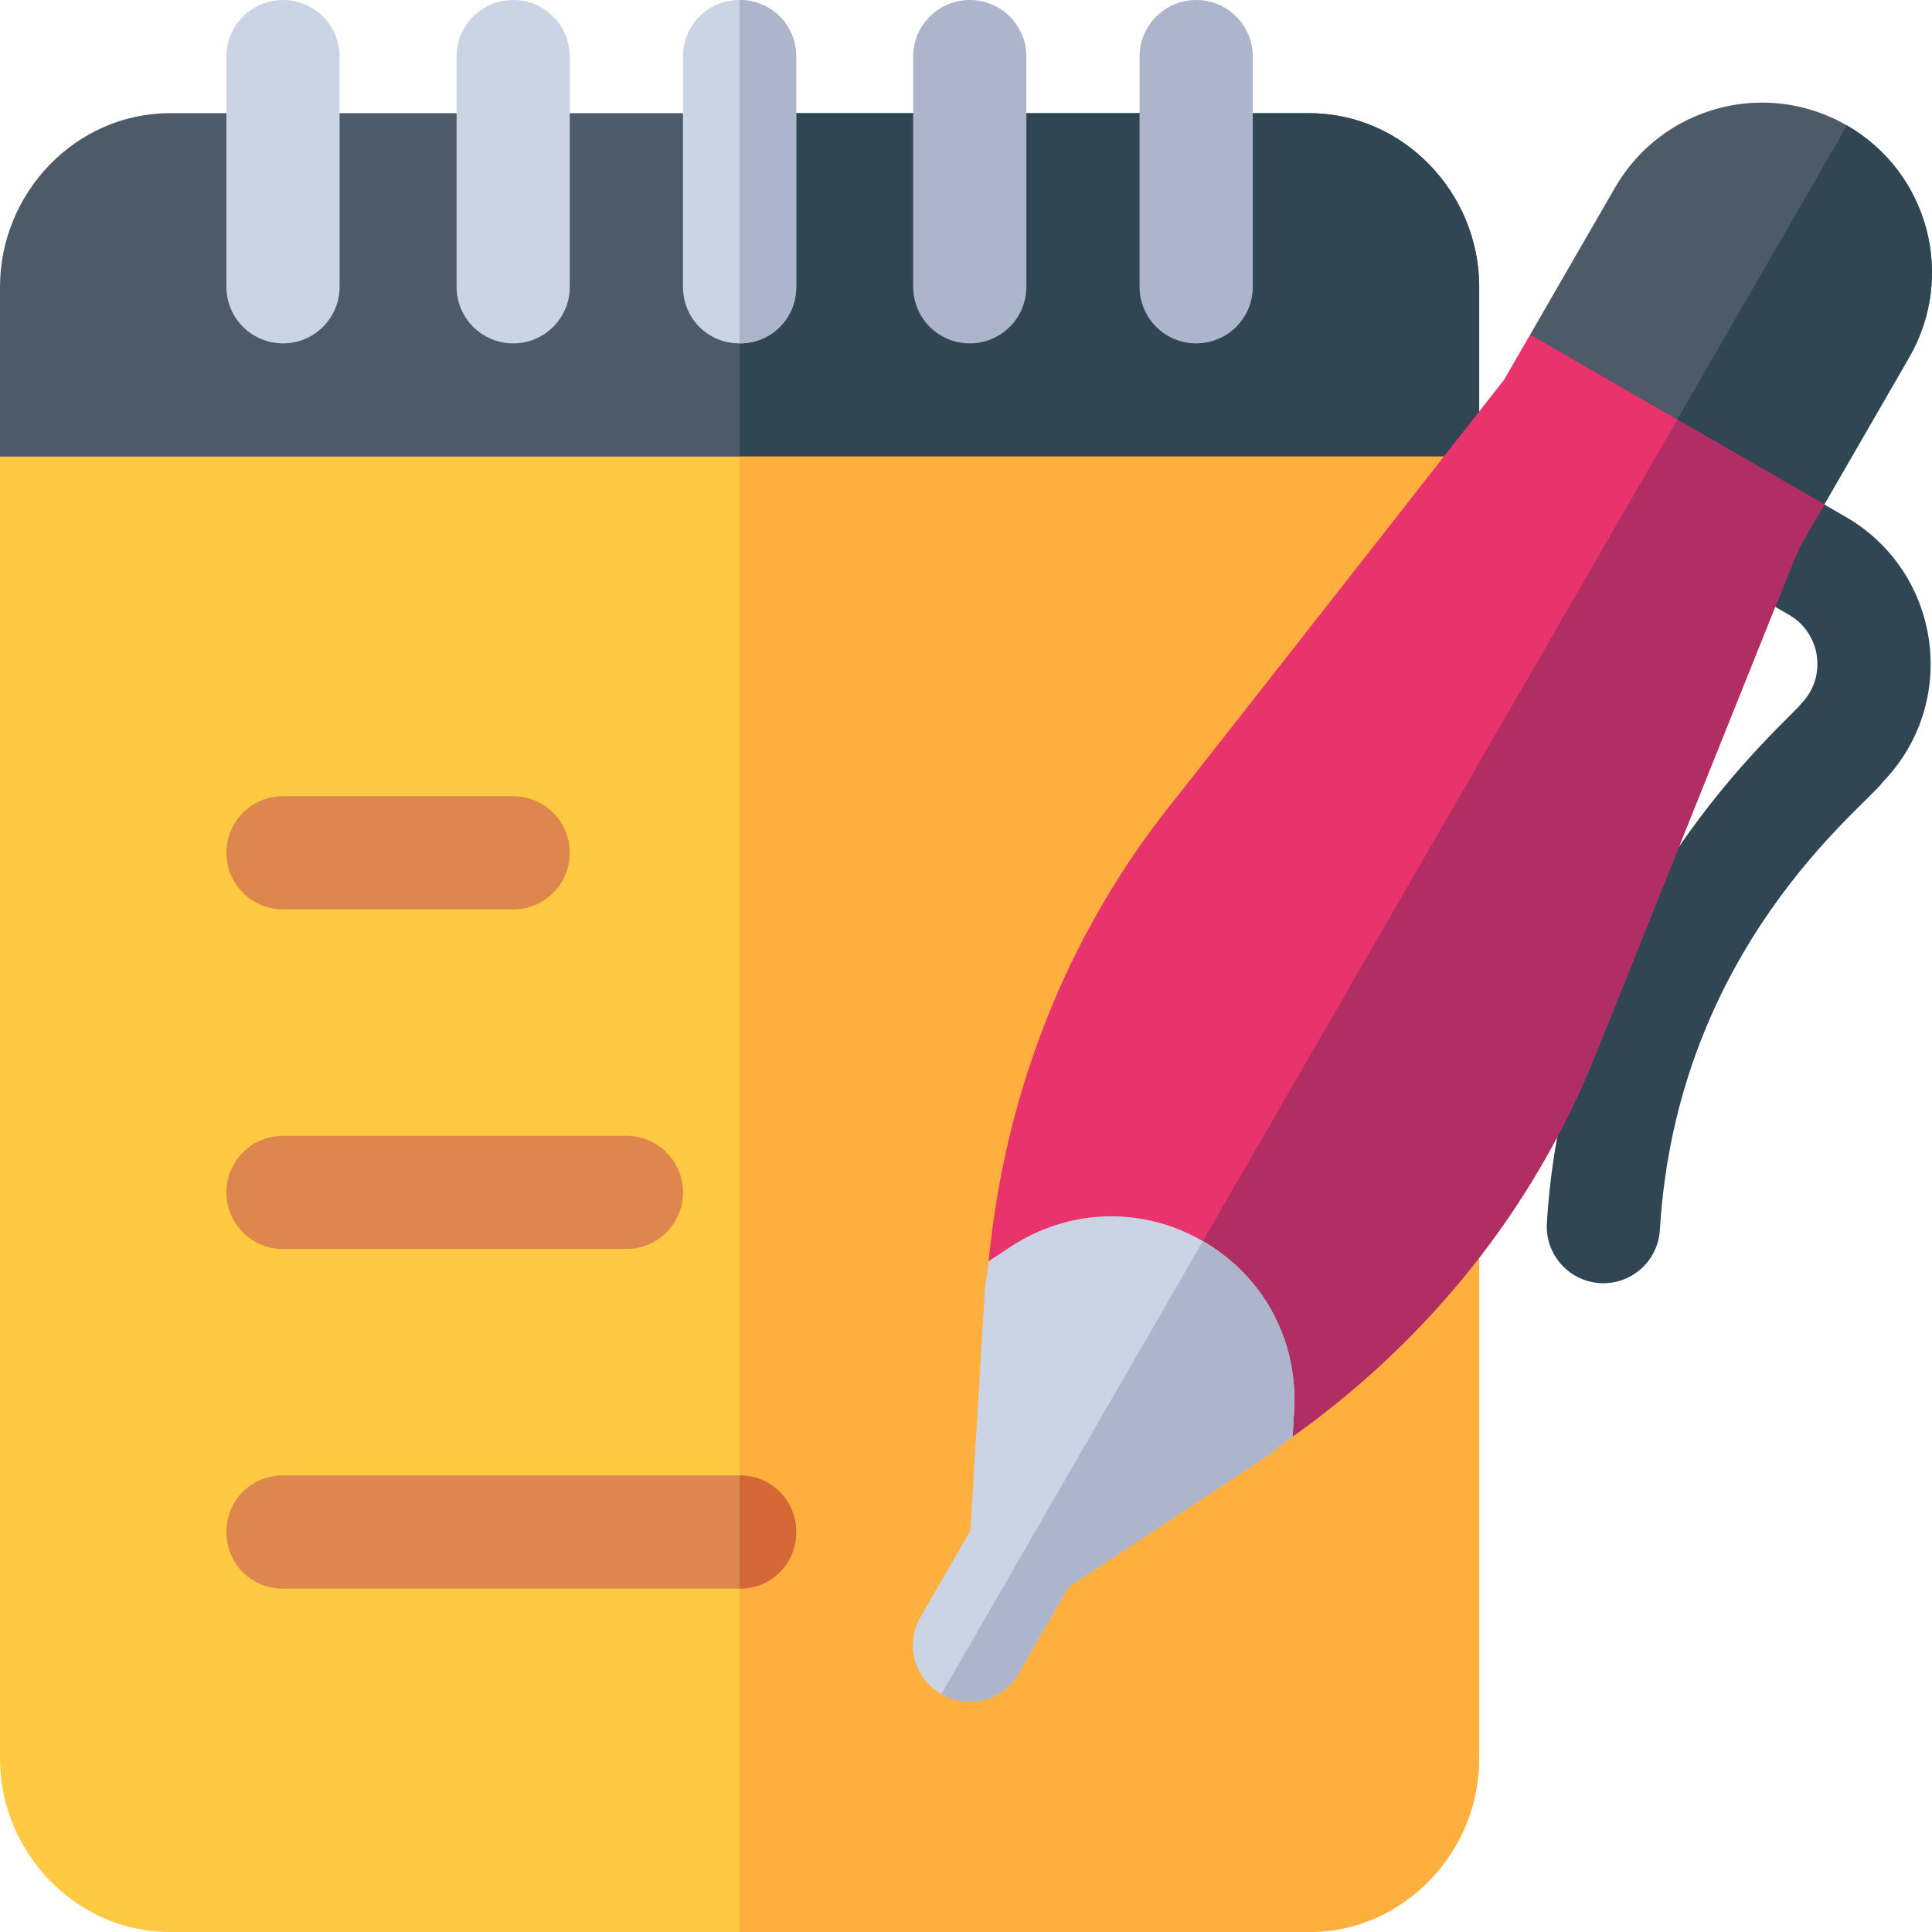
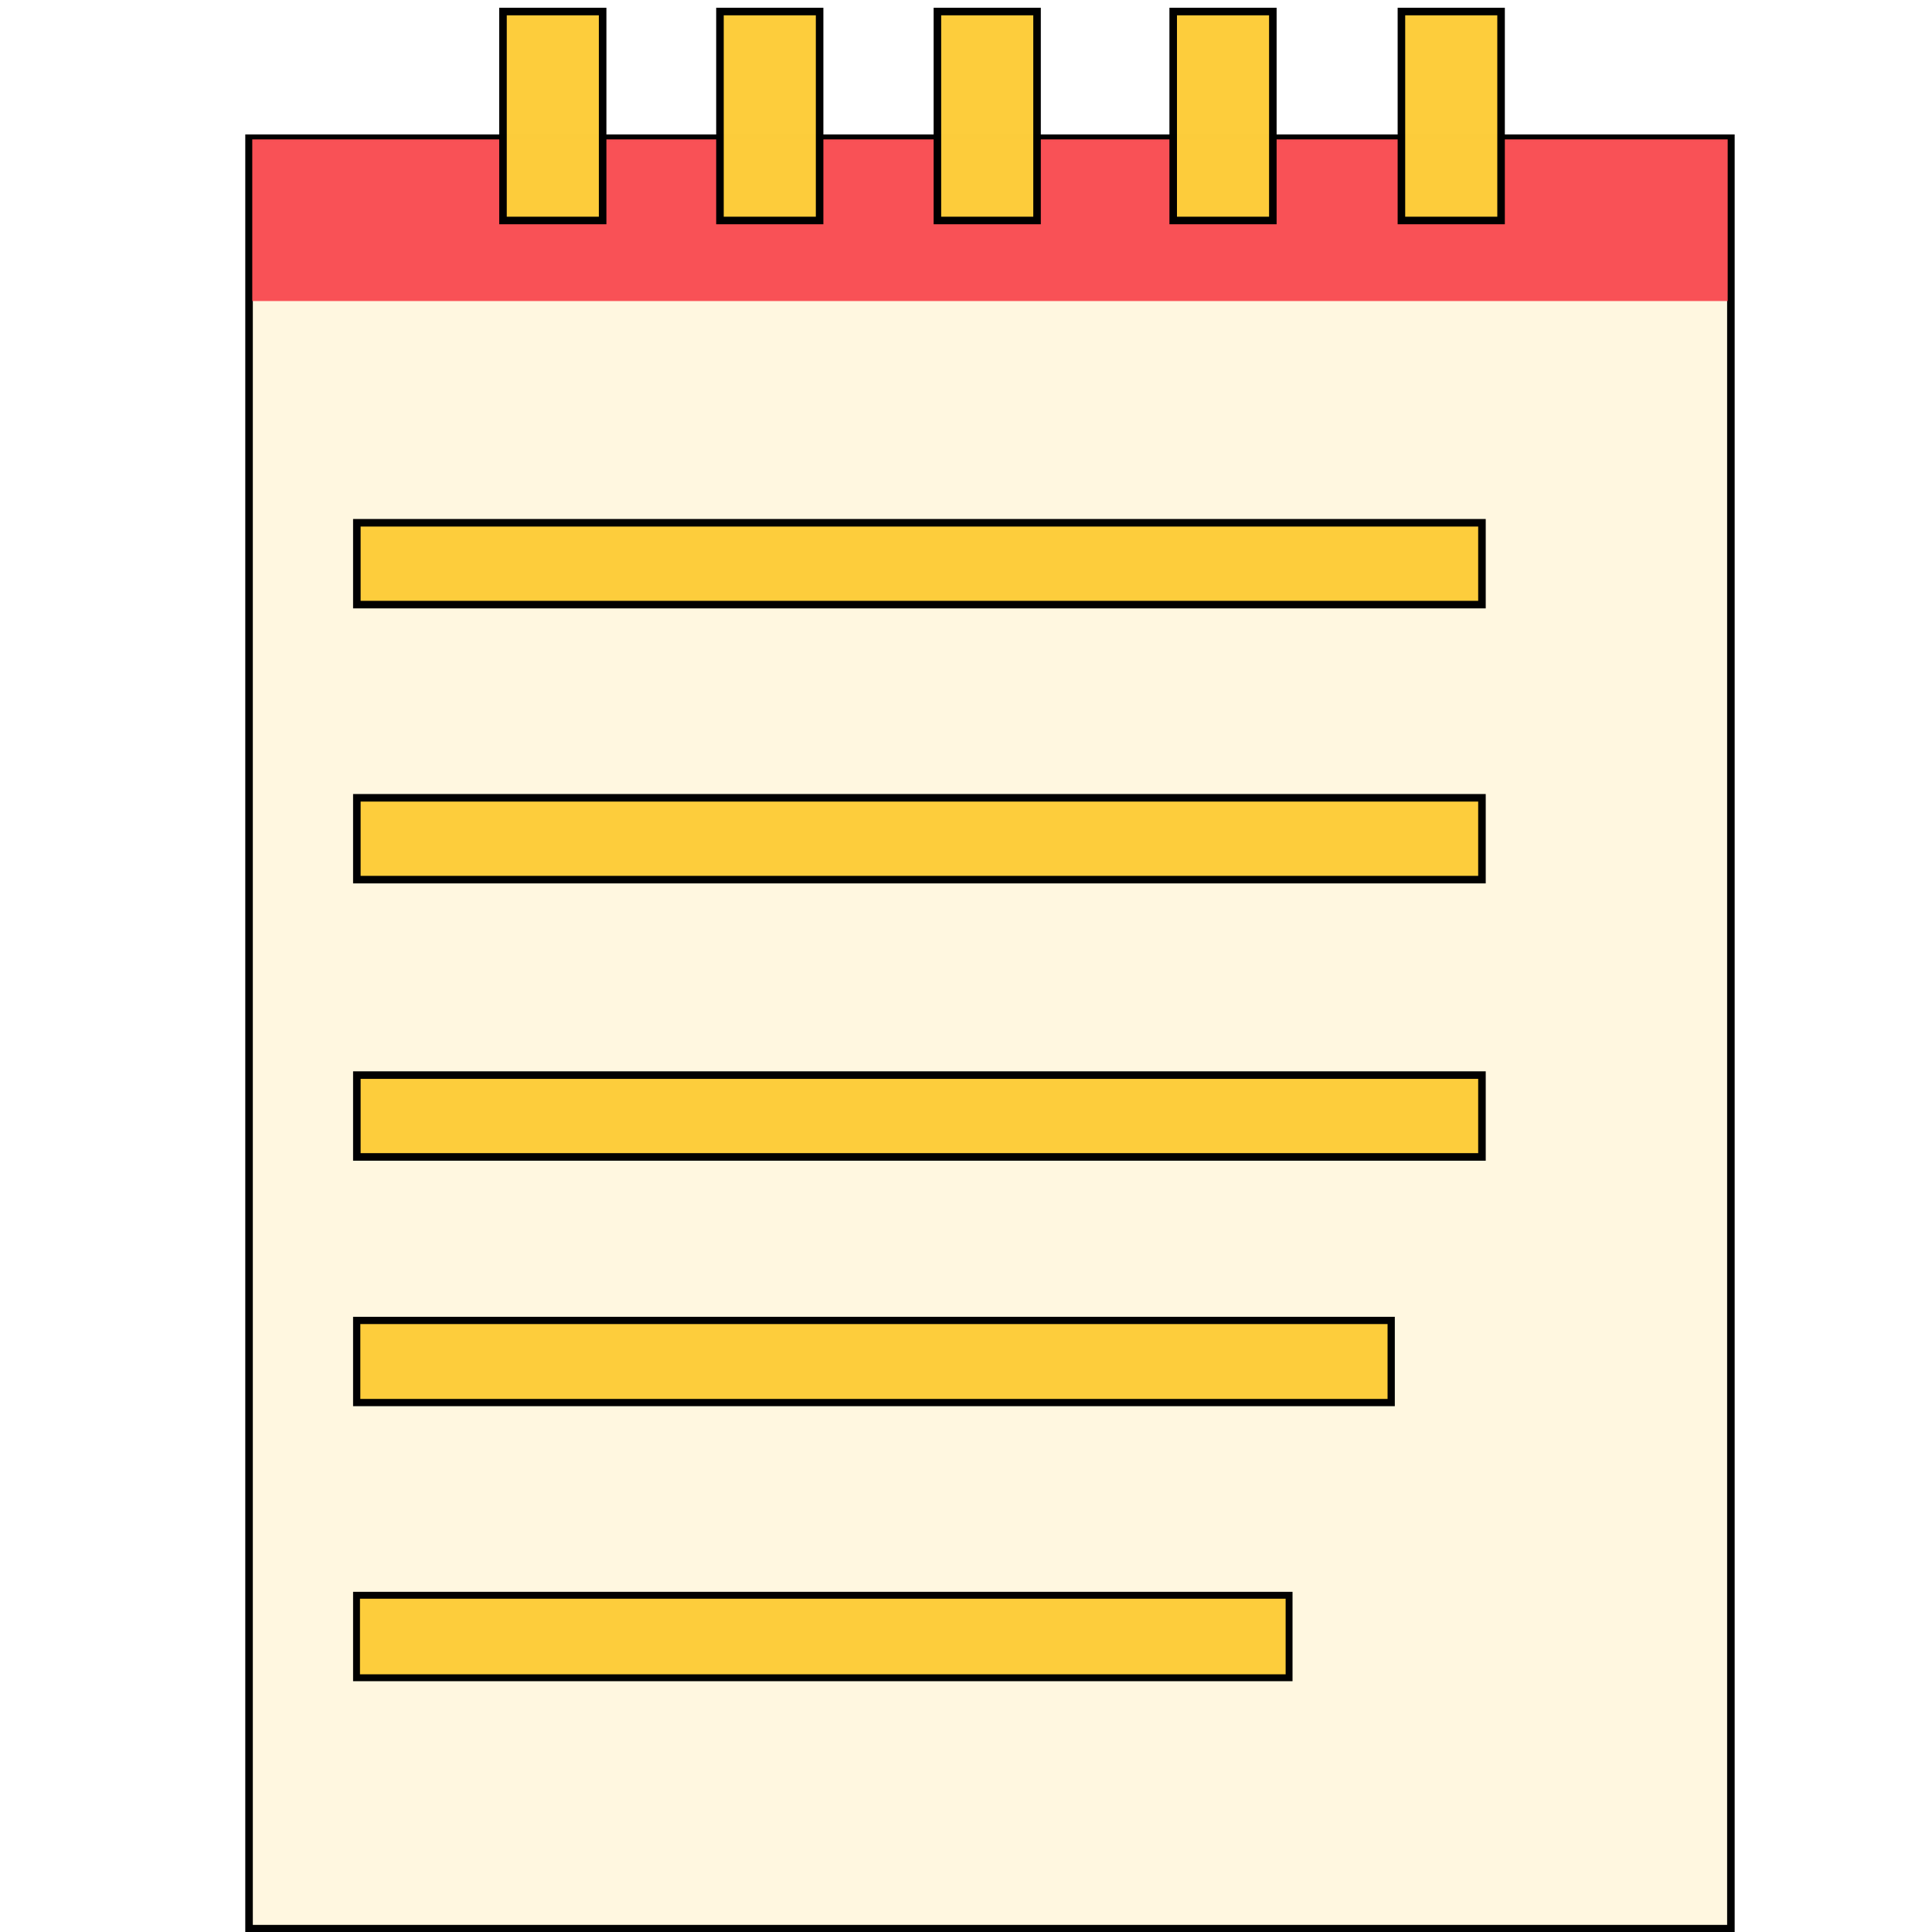
<svg xmlns="http://www.w3.org/2000/svg" version="1.1" id="Layer_1" x="0px" y="0px" viewBox="0 0 512 512" style="enable-background:new 0 0 512 512;" xml:space="preserve" width="512" height="512">
-   <g>
-     <path style="fill:#4D5A68;" d="M392,76v45l-30,30H30L0,121V76c0-24.901,20.099-46,45-46h302C371.901,30,392,51.099,392,76z" />
-     <path style="fill:#304653;" d="M392,76v45l-30,30H196V30h151C371.901,30,392,51.099,392,76z" />
-     <path style="fill:#FFCA42;" d="M392,121v345c0,24.899-20.099,46-45,46H45c-24.901,0-45-21.101-45-46V121H392z" />
-     <path style="fill:#FFAF3E;" d="M392,121v345c0,24.899-20.099,46-45,46H196V121H392z" />
-     <path style="fill:#CAD4E4;" d="M75,91c-8.291,0-15-6.709-15-15V15c0-8.291,6.709-15,15-15s15,6.709,15,15v61   C90,84.291,83.291,91,75,91z" />
-     <path style="fill:#CAD4E4;" d="M136,91c-8.291,0-15-6.709-15-15V15c0-8.291,6.709-15,15-15s15,6.709,15,15v61   C151,84.291,144.291,91,136,91z" />
-     <path style="fill:#CAD4E4;" d="M211,15v61c0,8.399-6.599,15-15,15s-15-6.601-15-15V15c0-8.401,6.599-15,15-15S211,6.599,211,15z" />
-     <path style="fill:#ADB5CC;" d="M257,91c-8.291,0-15-6.709-15-15V15c0-8.291,6.709-15,15-15s15,6.709,15,15v61   C272,84.291,265.291,91,257,91z" />
-     <path style="fill:#ADB5CC;" d="M317,91c-8.291,0-15-6.709-15-15V15c0-8.291,6.709-15,15-15s15,6.709,15,15v61   C332,84.291,325.291,91,317,91z" />
-     <path style="fill:#DD864D;" d="M211,406c0,8.399-6.599,15-15,15H75c-8.401,0-15-6.601-15-15c0-8.401,6.599-15,15-15h121   C204.401,391,211,397.599,211,406z" />
-     <path style="fill:#DD864D;" d="M166,331H75c-8.291,0-15-6.709-15-15s6.709-15,15-15h91c8.291,0,15,6.709,15,15S174.291,331,166,331   z" />
-     <path style="fill:#DD864D;" d="M136,241H75c-8.291,0-15-6.709-15-15s6.709-15,15-15h61c8.291,0,15,6.709,15,15S144.291,241,136,241   z" />
-     <g>
-       <g>
-         <path style="fill:#304653;" d="M409.935,324.164c5.067-84.618,64.045-132.937,67.493-137.79     c6.776-6.997,5.152-18.541-3.293-23.417l-18.686-10.789c-7.18-4.146-9.636-13.31-5.49-20.49c4.146-7.18,13.31-9.636,20.49-5.49     l18.686,10.789c25.341,14.63,30.214,49.185,9.847,70.248c-4.853,6.77-54.64,44.06-59.098,118.737     c-0.497,8.272-7.602,14.572-15.874,14.076C415.668,339.514,409.452,332.377,409.935,324.164z" />
-       </g>
-       <path style="fill:#4D5A68;" d="M505.944,94.719l-22.5,38.971l-38.902,12.181l-30.139-17.401l-8.902-39.781l22.5-38.971    c12.45-21.564,39.907-28.921,61.471-16.471S518.394,73.155,505.944,94.719z" />
-       <path style="fill:#304653;" d="M444.542,145.871l-15.069-8.7l60-103.923c21.564,12.45,28.921,39.907,16.471,61.471l-22.5,38.971    L444.542,145.871z" />
-       <path style="fill:#E9336D;" d="M342.543,380.737l-80.54-46.5c4.252-43.963,20.175-85.346,47.532-120.128    c4.639-5.635,85.286-108.723,89.067-113.469l6.899-11.95l77.942,45l-6.75,11.692c-0.45,0.779-52.003,129.671-53.883,134.127    C406.367,320.592,378.49,355.074,342.543,380.737z" />
-       <path style="fill:#B12E65;" d="M342.543,380.737l-40.27-23.25l142.2-246.297l38.971,22.5l-6.75,11.692    c-0.45,0.779-52.003,129.671-53.883,134.127C406.367,320.592,378.49,355.074,342.543,380.737z" />
-       <path style="fill:#CAD4E4;" d="M318.773,328.909c-16.108-9.3-35.496-8.717-51.172,1.632l-5.598,3.697    c-0.162,2.678-0.842,5.058-1.002,7.735l-3.818,63.615l-13.2,22.863c-4.199,7.274-1.785,16.29,5.49,20.49s16.291,1.783,20.49-5.49    l13.2-22.863l53.182-35.114c2.238-1.478,3.958-3.256,6.197-4.735l0.403-6.696C344.07,355.292,334.881,338.209,318.773,328.909z" />
-       <path style="fill:#ADB5CC;" d="M318.773,328.909l-39.3,68.069l0,0l-30,51.962c7.275,4.2,16.291,1.783,20.49-5.49l13.2-22.863    l53.182-35.114c2.238-1.478,3.958-3.256,6.197-4.735l0.403-6.696C344.07,355.292,334.881,338.209,318.773,328.909z" />
-     </g>
-     <path style="fill:#ADB5CC;" d="M196,91V0c8.401,0,15,6.599,15,15v61C211,84.399,204.401,91,196,91z" />
-     <path style="fill:#D36836;" d="M211,406c0,8.399-6.599,15-15,15v-30C204.401,391,211,397.599,211,406z" />
+   <defs id="defs53" />
+   <g id="layer2" style="display:inline;opacity:1">
+     <rect style="opacity:0.996;fill:#fff7e0;fill-opacity:1;stroke:#000000;stroke-width:2;stroke-opacity:1" id="rect994" width="392.705" height="474.484" x="66" y="36.63" />
+     <rect style="opacity:0.996;fill:#f95055;fill-opacity:1;stroke:none;stroke-width:2.133" id="rect996" width="391.002" height="42.84" x="66.852" y="36.939" ry="0" />
+     <rect style="opacity:0.996;fill:#fdcd3b;fill-opacity:1;stroke:#000000;stroke-width:2;stroke-opacity:1" id="rect998" width="26.408" height="55.371" x="133.297" y="3.058" />
+     <rect style="opacity:0.996;fill:#fdcd3b;fill-opacity:1;stroke:#000000;stroke-width:2;stroke-opacity:1" id="rect998-2" width="26.408" height="55.371" x="190.797" y="3.058" />
+     <rect style="opacity:0.996;fill:#fdcd3b;fill-opacity:1;stroke:#000000;stroke-width:2;stroke-opacity:1" id="rect998-3" width="26.408" height="55.371" x="248.422" y="3.058" />
+     <rect style="opacity:0.996;fill:#fdcd3b;fill-opacity:1;stroke:#000000;stroke-width:2;stroke-opacity:1" id="rect998-6" width="26.408" height="55.371" x="310.909" y="3.058" />
+     <rect style="opacity:0.996;fill:#fdcd3b;fill-opacity:1;stroke:#000000;stroke-width:2;stroke-opacity:1" id="rect998-64" width="26.408" height="55.371" x="371.39" y="3.058" />
+     <rect style="opacity:0.996;fill:#fdcd3b;fill-opacity:1;stroke:#000000;stroke-width:2;stroke-opacity:1" id="rect1049" width="298.165" height="21.685" x="94.569" y="138.541" />
+     <rect style="opacity:0.996;fill:#fdcd3b;fill-opacity:1;stroke:#000000;stroke-width:2;stroke-opacity:1" id="rect1049-3" width="298.165" height="21.685" x="94.569" y="211.426" />
+     <rect style="opacity:0.996;fill:#fdcd3b;fill-opacity:1;stroke:#000000;stroke-width:2;stroke-opacity:1" id="rect1049-32" width="298.165" height="21.685" x="94.569" y="284.913" />
+     <rect style="opacity:0.996;fill:#fdcd3b;fill-opacity:1;stroke:#000000;stroke-width:1.921;stroke-opacity:1" id="rect1049-5" width="274.149" height="21.763" x="94.53" y="349.928" />
+     <rect style="opacity:0.996;fill:#fdcd3b;fill-opacity:1;stroke:#000000;stroke-width:1.828;stroke-opacity:1" id="rect1049-51" width="247.137" height="21.857" x="94.483" y="422.766" />
  </g>
</svg>
